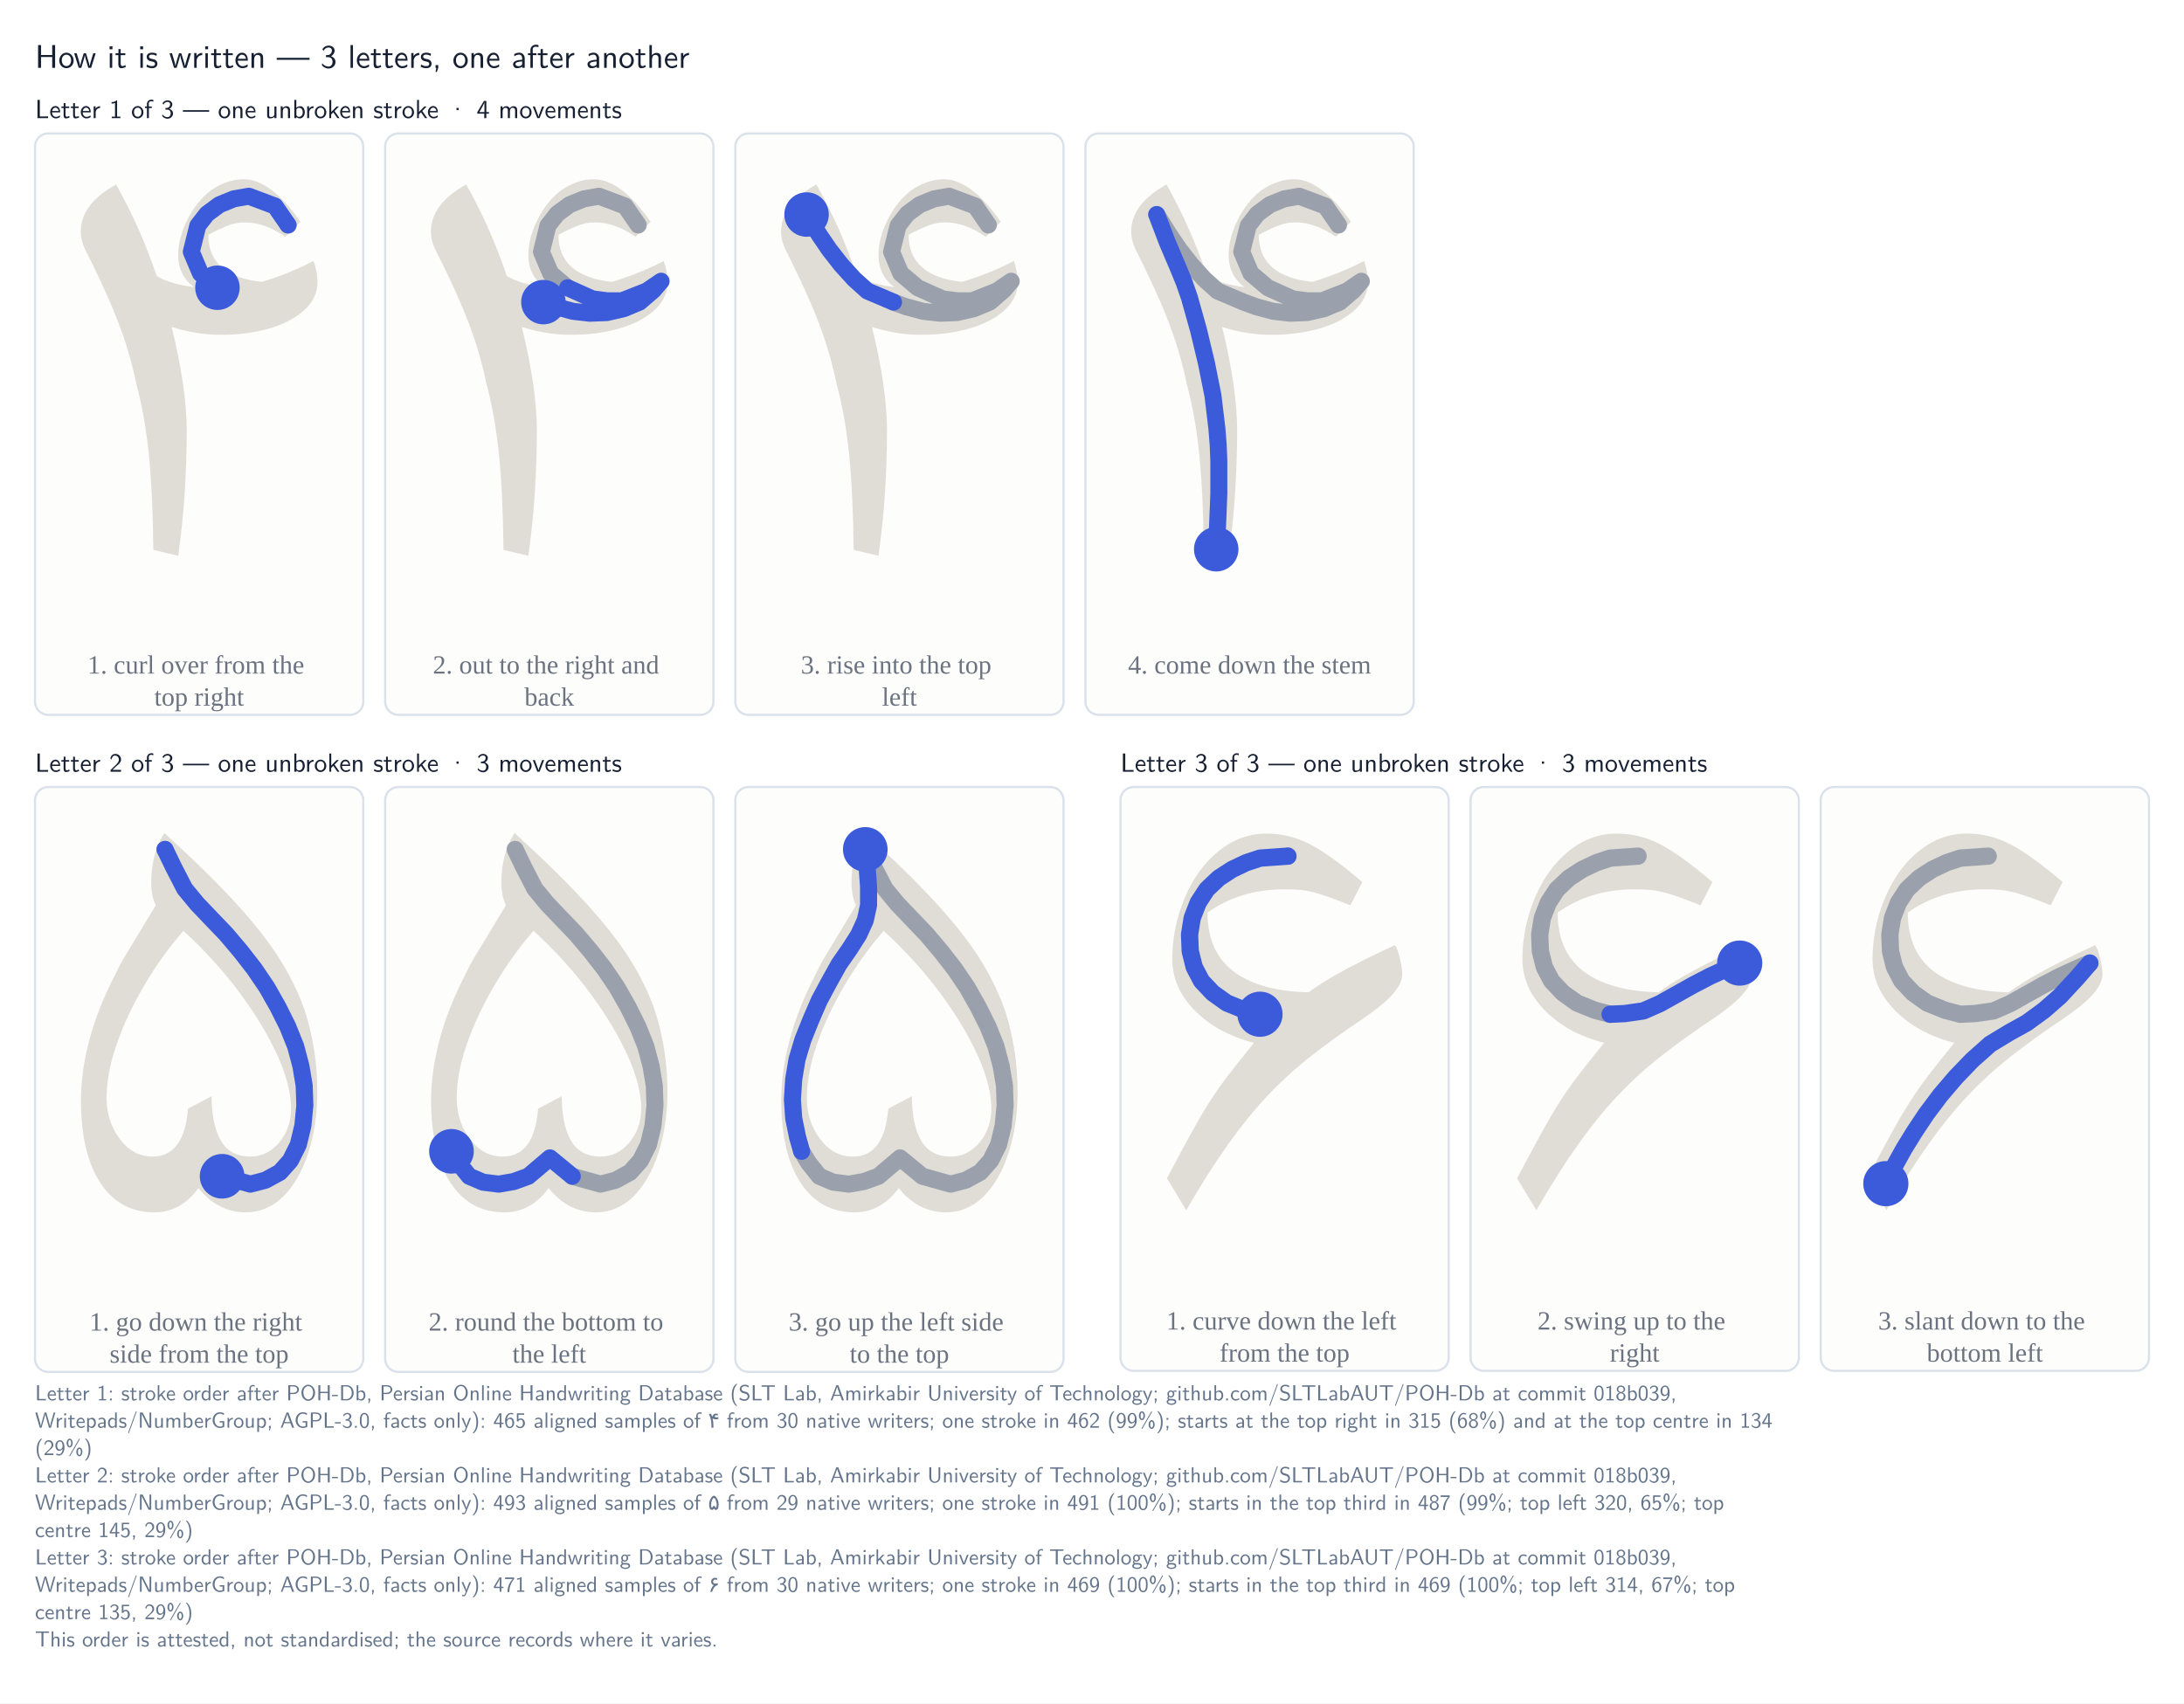
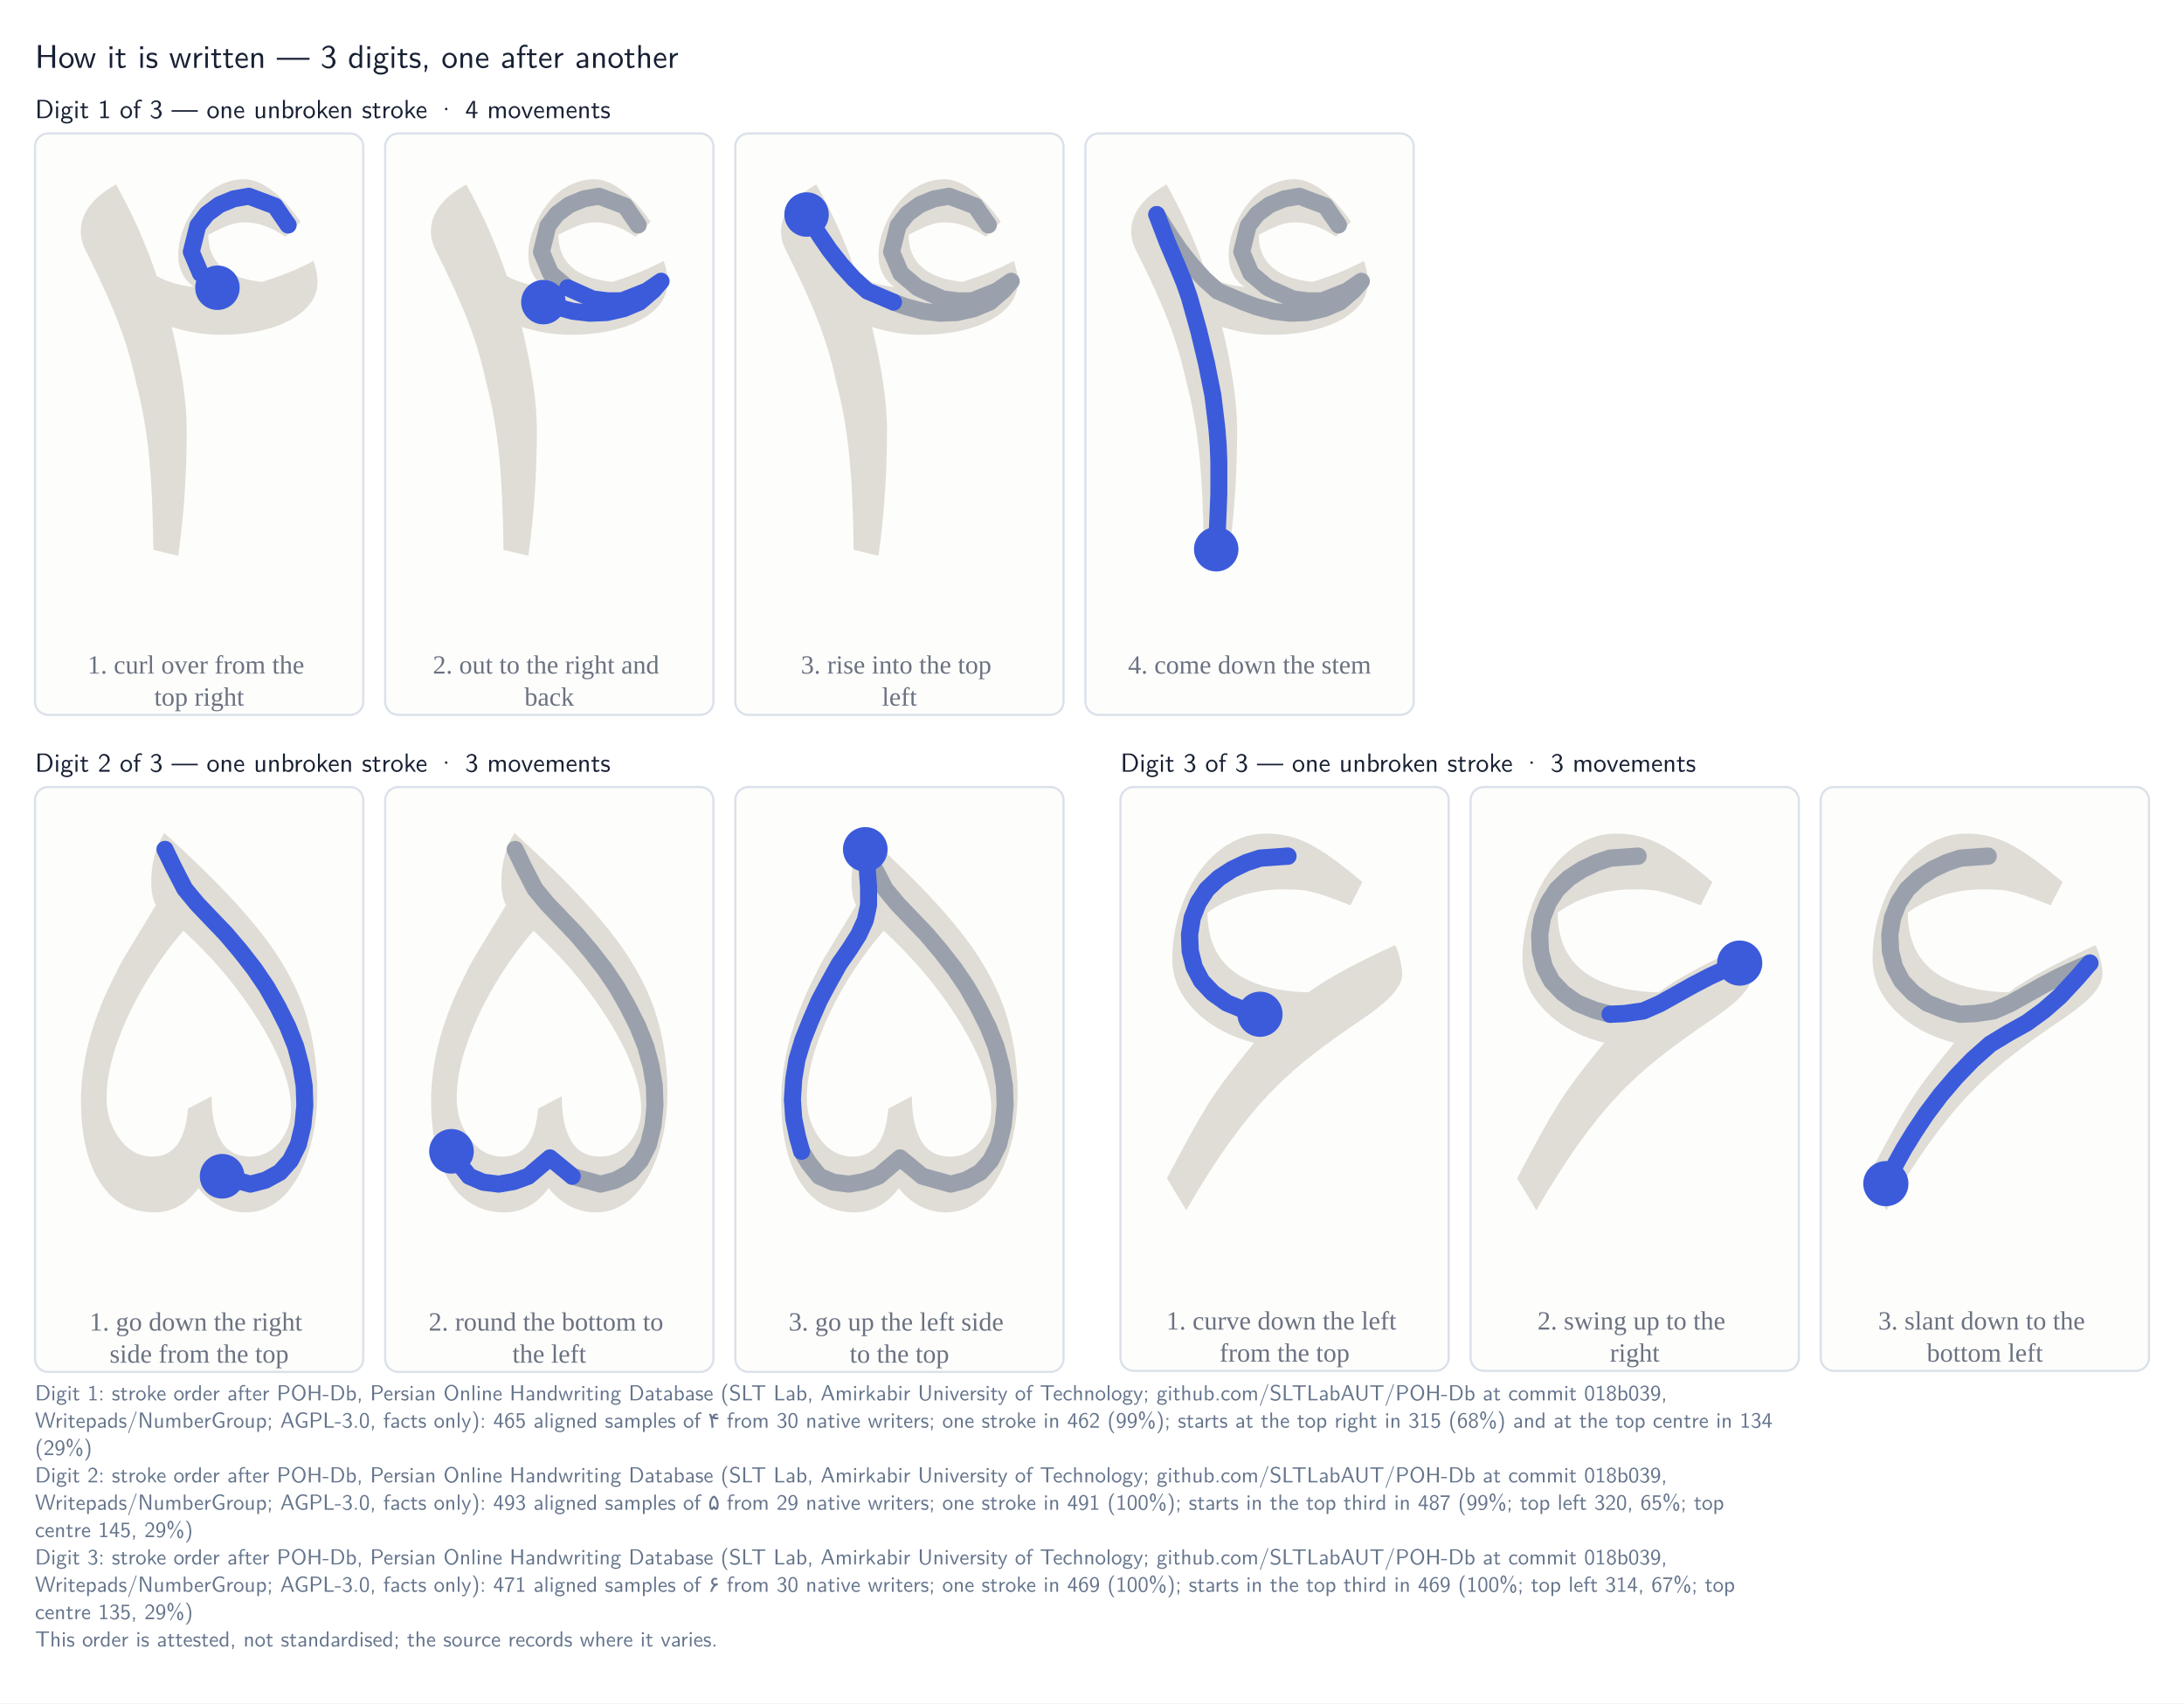
- <svg xmlns="http://www.w3.org/2000/svg" width="998" height="778.56" viewBox="0 0 998 778.56" role="img" aria-label="How to write ۴ ۵ ۶: 3 letters, ۴, ۵, ۶, one after another">
+ <svg xmlns="http://www.w3.org/2000/svg" width="998" height="778.56" viewBox="0 0 998 778.56" role="img" aria-label="How to write ۴ ۵ ۶: 3 digits, ۴, ۵, ۶, one after another">
  <rect x="0" y="0" width="998" height="778.56" fill="#ffffff" />
-   <text x="16" y="31" font-family="Latin Modern Sans, sans-serif" font-size="15" fill="#172033">How it is written — 3 letters, one after another</text>
-   <text x="16" y="54" font-family="Latin Modern Sans, sans-serif" font-size="12" fill="#172033">Letter 1 of 3 — one unbroken stroke · 4 movements</text>
+   <text x="16" y="31" font-family="Latin Modern Sans, sans-serif" font-size="15" fill="#172033">How it is written — 3 digits, one after another</text>
+   <text x="16" y="54" font-family="Latin Modern Sans, sans-serif" font-size="12" fill="#172033">Digit 1 of 3 — one unbroken stroke · 4 movements</text>
  <rect x="16" y="61" width="150" height="265.73" rx="6" fill="#fdfdfc" stroke="#dbe1ea" stroke-width="1" />
  <svg x="16" y="61" width="150" height="265.73" viewBox="-17 -646 502 889.3" preserveAspectRatio="xMidYMid meet" overflow="hidden">
    <g transform="scale(1,-1)">
      <path class="ductus__glyph" d="M202 0L164 9Q163 98 157 156Q151 214 138 263Q131 296 121.5 325.5Q112 355 97.5 388.5Q83 422 61 466Q53 481 53 496Q53 538 107 568Q126 534 141.5 499Q157 464 169 428Q181 421 195.5 417Q210 413 226 411Q202 429 202 460Q202 486 216 514Q230 542 252 559Q277 576 302 576Q343 576 389 511L366 488Q334 510 304 510Q291 510 279 505.5Q267 501 248 491Q248 459 269 441Q290 423 330 419Q350 425 370 433Q390 441 409 451Q415 433 415 419Q415 394 394.5 375.5Q374 357 340.5 347.5Q307 338 267 338Q230 338 192 350Q215 256 215 192Q215 146 212 98Q209 50 202 0Z" fill="#e0ddd6" fill-rule="nonzero" />
      <path class="ductus__done" d="M370 506 L370 506" fill="none" stroke="#9aa1ad" stroke-width="26" stroke-linecap="round" stroke-linejoin="round" />
      <path class="ductus__pen" d="M370 506 L350 535 L310 550 L287 546 L265 537 L246 523 L232 505 L222 465 L236 432 L262 410" fill="none" stroke="#3b5bdb" stroke-width="26" stroke-linecap="round" stroke-linejoin="round" />
      <circle class="ductus__tip" cx="262" cy="410" r="34" fill="#3b5bdb" />
    </g>
    <text class="ductus__caption" x="234" y="180.2" text-anchor="middle" font-size="40.2" fill="#6b7280">
      <tspan x="234" y="180.2">1. curl over from the</tspan>
      <tspan x="234" y="229.2">top right</tspan>
    </text>
  </svg>
  <rect x="176" y="61" width="150" height="265.73" rx="6" fill="#fdfdfc" stroke="#dbe1ea" stroke-width="1" />
  <svg x="176" y="61" width="150" height="265.73" viewBox="-17 -646 502 889.3" preserveAspectRatio="xMidYMid meet" overflow="hidden">
    <g transform="scale(1,-1)">
      <path class="ductus__glyph" d="M202 0L164 9Q163 98 157 156Q151 214 138 263Q131 296 121.5 325.5Q112 355 97.5 388.5Q83 422 61 466Q53 481 53 496Q53 538 107 568Q126 534 141.5 499Q157 464 169 428Q181 421 195.5 417Q210 413 226 411Q202 429 202 460Q202 486 216 514Q230 542 252 559Q277 576 302 576Q343 576 389 511L366 488Q334 510 304 510Q291 510 279 505.5Q267 501 248 491Q248 459 269 441Q290 423 330 419Q350 425 370 433Q390 441 409 451Q415 433 415 419Q415 394 394.5 375.5Q374 357 340.5 347.5Q307 338 267 338Q230 338 192 350Q215 256 215 192Q215 146 212 98Q209 50 202 0Z" fill="#e0ddd6" fill-rule="nonzero" />
      <path class="ductus__done" d="M370 506 L350 535 L310 550 L287 546 L265 537 L246 523 L232 505 L222 465 L236 432 L262 410 L262 410" fill="none" stroke="#9aa1ad" stroke-width="26" stroke-linecap="round" stroke-linejoin="round" />
      <path class="ductus__pen" d="M262 410 L300 393 L323 390 L345 390 L383 405 L405 420 L393 406 L372 388 L348 378 L322 372 L296 371 L270 374 L244 381 L225 388" fill="none" stroke="#3b5bdb" stroke-width="26" stroke-linecap="round" stroke-linejoin="round" />
      <circle class="ductus__tip" cx="225" cy="388" r="34" fill="#3b5bdb" />
    </g>
    <text class="ductus__caption" x="234" y="180.2" text-anchor="middle" font-size="40.2" fill="#6b7280">
      <tspan x="234" y="180.2">2. out to the right and</tspan>
      <tspan x="234" y="229.2">back</tspan>
    </text>
  </svg>
  <rect x="336" y="61" width="150" height="265.73" rx="6" fill="#fdfdfc" stroke="#dbe1ea" stroke-width="1" />
  <svg x="336" y="61" width="150" height="265.73" viewBox="-17 -646 502 889.3" preserveAspectRatio="xMidYMid meet" overflow="hidden">
    <g transform="scale(1,-1)">
      <path class="ductus__glyph" d="M202 0L164 9Q163 98 157 156Q151 214 138 263Q131 296 121.5 325.5Q112 355 97.5 388.5Q83 422 61 466Q53 481 53 496Q53 538 107 568Q126 534 141.5 499Q157 464 169 428Q181 421 195.5 417Q210 413 226 411Q202 429 202 460Q202 486 216 514Q230 542 252 559Q277 576 302 576Q343 576 389 511L366 488Q334 510 304 510Q291 510 279 505.5Q267 501 248 491Q248 459 269 441Q290 423 330 419Q350 425 370 433Q390 441 409 451Q415 433 415 419Q415 394 394.5 375.5Q374 357 340.5 347.5Q307 338 267 338Q230 338 192 350Q215 256 215 192Q215 146 212 98Q209 50 202 0Z" fill="#e0ddd6" fill-rule="nonzero" />
      <path class="ductus__done" d="M370 506 L350 535 L310 550 L287 546 L265 537 L246 523 L232 505 L222 465 L236 432 L262 410 L300 393 L323 390 L345 390 L383 405 L405 420 L393 406 L372 388 L348 378 L322 372 L296 371 L270 374 L244 381 L225 388 L225 388" fill="none" stroke="#9aa1ad" stroke-width="26" stroke-linecap="round" stroke-linejoin="round" />
      <path class="ductus__pen" d="M225 388 L185 405 L165 423 L145 445 L127 468 L112 490 L92 522" fill="none" stroke="#3b5bdb" stroke-width="26" stroke-linecap="round" stroke-linejoin="round" />
      <circle class="ductus__tip" cx="92" cy="522" r="34" fill="#3b5bdb" />
    </g>
    <text class="ductus__caption" x="234" y="180.2" text-anchor="middle" font-size="40.2" fill="#6b7280">
      <tspan x="234" y="180.2">3. rise into the top</tspan>
      <tspan x="234" y="229.2">left</tspan>
    </text>
  </svg>
  <rect x="496" y="61" width="150" height="265.73" rx="6" fill="#fdfdfc" stroke="#dbe1ea" stroke-width="1" />
  <svg x="496" y="61" width="150" height="265.73" viewBox="-17 -646 502 889.3" preserveAspectRatio="xMidYMid meet" overflow="hidden">
    <g transform="scale(1,-1)">
      <path class="ductus__glyph" d="M202 0L164 9Q163 98 157 156Q151 214 138 263Q131 296 121.5 325.5Q112 355 97.5 388.5Q83 422 61 466Q53 481 53 496Q53 538 107 568Q126 534 141.5 499Q157 464 169 428Q181 421 195.5 417Q210 413 226 411Q202 429 202 460Q202 486 216 514Q230 542 252 559Q277 576 302 576Q343 576 389 511L366 488Q334 510 304 510Q291 510 279 505.5Q267 501 248 491Q248 459 269 441Q290 423 330 419Q350 425 370 433Q390 441 409 451Q415 433 415 419Q415 394 394.5 375.5Q374 357 340.5 347.5Q307 338 267 338Q230 338 192 350Q215 256 215 192Q215 146 212 98Q209 50 202 0Z" fill="#e0ddd6" fill-rule="nonzero" />
      <path class="ductus__done" d="M370 506 L350 535 L310 550 L287 546 L265 537 L246 523 L232 505 L222 465 L236 432 L262 410 L300 393 L323 390 L345 390 L383 405 L405 420 L393 406 L372 388 L348 378 L322 372 L296 371 L270 374 L244 381 L225 388 L185 405 L165 423 L145 445 L127 468 L112 490 L92 522 L92 522" fill="none" stroke="#9aa1ad" stroke-width="26" stroke-linecap="round" stroke-linejoin="round" />
      <path class="ductus__pen" d="M92 522 L108 480 L125 440 L134 418 L142 395 L149 370 L156 345 L162 320 L168 295 L173 270 L178 245 L181 220 L184 195 L186 170 L187 145 L187 120 L187 95 L186 69 L185 45 L183 10" fill="none" stroke="#3b5bdb" stroke-width="26" stroke-linecap="round" stroke-linejoin="round" />
      <circle class="ductus__tip" cx="183" cy="10" r="34" fill="#3b5bdb" />
    </g>
    <text class="ductus__caption" x="234" y="180.2" text-anchor="middle" font-size="40.2" fill="#6b7280">
      <tspan x="234" y="180.2">4. come down the stem</tspan>
    </text>
  </svg>
-   <text x="16" y="352.73" font-family="Latin Modern Sans, sans-serif" font-size="12" fill="#172033">Letter 2 of 3 — one unbroken stroke · 3 movements</text>
+   <text x="16" y="352.73" font-family="Latin Modern Sans, sans-serif" font-size="12" fill="#172033">Digit 2 of 3 — one unbroken stroke · 3 movements</text>
  <rect x="16" y="359.73" width="150" height="267.33" rx="6" fill="#fdfdfc" stroke="#dbe1ea" stroke-width="1" />
  <svg x="16" y="359.73" width="150" height="267.33" viewBox="-23 -655 500 891.1" preserveAspectRatio="xMidYMid meet" overflow="hidden">
    <g transform="scale(1,-1)">
      <path class="ductus__glyph" d="M159 7Q106 7 76.5 52Q47 97 47 178Q47 222 60 270.5Q73 319 100 371Q106 384 112 394Q118 404 129 422Q140 440 161 475Q154 488 154 511Q154 531 159 550Q164 569 174 585Q241 524 283 478Q325 432 349 394Q373 356 387 317Q407 257 407 190Q407 141 393.5 98.5Q380 56 355 31Q330 7 298 7Q277 7 258.5 16.5Q240 26 226 44Q213 26 196 16.5Q179 7 159 7ZM156 92Q180 92 193.5 110Q207 128 210 165L246 184Q246 141 260 116.5Q274 92 305 92Q331 92 349 113.5Q367 135 367 165Q367 200 346.5 245.5Q326 291 289.5 340.5Q253 390 203 436Q170 398 143.5 353Q117 308 101.5 263.5Q86 219 86 181Q86 146 106 119Q126 92 156 92Z" fill="#e0ddd6" fill-rule="nonzero" />
      <path class="ductus__done" d="M175 560 L175 560" fill="none" stroke="#9aa1ad" stroke-width="26" stroke-linecap="round" stroke-linejoin="round" />
      <path class="ductus__pen" d="M175 560 L188 533 L205 500 L224 477 L245 455 L268 431 L290 405 L311 378 L330 350 L347 320 L362 290 L374 260 L382 230 L387 200 L388 170 L385 139 L378 110 L366 86 L350 68 L328 56 L305 50 L262 62" fill="none" stroke="#3b5bdb" stroke-width="26" stroke-linecap="round" stroke-linejoin="round" />
      <circle class="ductus__tip" cx="262" cy="62" r="34" fill="#3b5bdb" />
    </g>
    <text class="ductus__caption" x="227" y="173.1" text-anchor="middle" font-size="40.1" fill="#6b7280">
      <tspan x="227" y="173.1">1. go down the right</tspan>
      <tspan x="227" y="222">side from the top</tspan>
    </text>
  </svg>
  <rect x="176" y="359.73" width="150" height="267.33" rx="6" fill="#fdfdfc" stroke="#dbe1ea" stroke-width="1" />
  <svg x="176" y="359.73" width="150" height="267.33" viewBox="-23 -655 500 891.1" preserveAspectRatio="xMidYMid meet" overflow="hidden">
    <g transform="scale(1,-1)">
      <path class="ductus__glyph" d="M159 7Q106 7 76.5 52Q47 97 47 178Q47 222 60 270.5Q73 319 100 371Q106 384 112 394Q118 404 129 422Q140 440 161 475Q154 488 154 511Q154 531 159 550Q164 569 174 585Q241 524 283 478Q325 432 349 394Q373 356 387 317Q407 257 407 190Q407 141 393.5 98.5Q380 56 355 31Q330 7 298 7Q277 7 258.5 16.5Q240 26 226 44Q213 26 196 16.5Q179 7 159 7ZM156 92Q180 92 193.5 110Q207 128 210 165L246 184Q246 141 260 116.5Q274 92 305 92Q331 92 349 113.5Q367 135 367 165Q367 200 346.5 245.5Q326 291 289.5 340.5Q253 390 203 436Q170 398 143.5 353Q117 308 101.5 263.5Q86 219 86 181Q86 146 106 119Q126 92 156 92Z" fill="#e0ddd6" fill-rule="nonzero" />
      <path class="ductus__done" d="M175 560 L188 533 L205 500 L224 477 L245 455 L268 431 L290 405 L311 378 L330 350 L347 320 L362 290 L374 260 L382 230 L387 200 L388 170 L385 139 L378 110 L366 86 L350 68 L328 56 L305 50 L262 62 L262 62" fill="none" stroke="#9aa1ad" stroke-width="26" stroke-linecap="round" stroke-linejoin="round" />
      <path class="ductus__pen" d="M262 62 L228 90 L195 62 L173 54 L150 50 L126 53 L105 62 L89 82 L78 100 L78 100" fill="none" stroke="#3b5bdb" stroke-width="26" stroke-linecap="round" stroke-linejoin="round" />
      <circle class="ductus__tip" cx="78" cy="100" r="34" fill="#3b5bdb" />
    </g>
    <text class="ductus__caption" x="227" y="173.1" text-anchor="middle" font-size="40.1" fill="#6b7280">
      <tspan x="227" y="173.1">2. round the bottom to</tspan>
      <tspan x="227" y="222">the left</tspan>
    </text>
  </svg>
  <rect x="336" y="359.73" width="150" height="267.33" rx="6" fill="#fdfdfc" stroke="#dbe1ea" stroke-width="1" />
  <svg x="336" y="359.73" width="150" height="267.33" viewBox="-23 -655 500 891.1" preserveAspectRatio="xMidYMid meet" overflow="hidden">
    <g transform="scale(1,-1)">
      <path class="ductus__glyph" d="M159 7Q106 7 76.5 52Q47 97 47 178Q47 222 60 270.5Q73 319 100 371Q106 384 112 394Q118 404 129 422Q140 440 161 475Q154 488 154 511Q154 531 159 550Q164 569 174 585Q241 524 283 478Q325 432 349 394Q373 356 387 317Q407 257 407 190Q407 141 393.5 98.5Q380 56 355 31Q330 7 298 7Q277 7 258.5 16.5Q240 26 226 44Q213 26 196 16.5Q179 7 159 7ZM156 92Q180 92 193.5 110Q207 128 210 165L246 184Q246 141 260 116.5Q274 92 305 92Q331 92 349 113.5Q367 135 367 165Q367 200 346.5 245.5Q326 291 289.5 340.5Q253 390 203 436Q170 398 143.5 353Q117 308 101.5 263.5Q86 219 86 181Q86 146 106 119Q126 92 156 92Z" fill="#e0ddd6" fill-rule="nonzero" />
      <path class="ductus__done" d="M175 560 L188 533 L205 500 L224 477 L245 455 L268 431 L290 405 L311 378 L330 350 L347 320 L362 290 L374 260 L382 230 L387 200 L388 170 L385 139 L378 110 L366 86 L350 68 L328 56 L305 50 L262 62 L228 90 L195 62 L173 54 L150 50 L126 53 L105 62 L89 82 L78 100 L78 100" fill="none" stroke="#9aa1ad" stroke-width="26" stroke-linecap="round" stroke-linejoin="round" />
      <path class="ductus__pen" d="M78 100 L72 121 L66 150 L64 179 L66 210 L71 240 L80 270 L92 300 L105 330 L120 358 L135 385 L151 408 L165 430 L175 452 L180 475 L180 503 L178 530 L175 560" fill="none" stroke="#3b5bdb" stroke-width="26" stroke-linecap="round" stroke-linejoin="round" />
      <circle class="ductus__tip" cx="175" cy="560" r="34" fill="#3b5bdb" />
    </g>
    <text class="ductus__caption" x="227" y="173.1" text-anchor="middle" font-size="40.1" fill="#6b7280">
      <tspan x="227" y="173.1">3. go up the left side</tspan>
      <tspan x="227" y="222">to the top</tspan>
    </text>
  </svg>
-   <text x="512" y="352.73" font-family="Latin Modern Sans, sans-serif" font-size="12" fill="#172033">Letter 3 of 3 — one unbroken stroke · 3 movements</text>
+   <text x="512" y="352.73" font-family="Latin Modern Sans, sans-serif" font-size="12" fill="#172033">Digit 3 of 3 — one unbroken stroke · 3 movements</text>
  <rect x="512" y="359.73" width="150" height="266.84" rx="6" fill="#fdfdfc" stroke="#dbe1ea" stroke-width="1" />
  <svg x="512" y="359.73" width="150" height="266.84" viewBox="-10 -637 494 878.8" preserveAspectRatio="xMidYMid meet" overflow="hidden">
    <g transform="scale(1,-1)">
      <path class="ductus__glyph" d="M89 0L60 48Q80 86 94.5 112.5Q109 139 122.5 160.5Q136 182 152.5 203.5Q169 225 191 252Q136 266 102 300.5Q68 335 68 378Q68 425 86.5 469.5Q105 514 137 540Q170 567 210 567Q244 567 275 551Q306 535 354 494L336 459Q306 471 289.5 476Q273 481 262 482Q251 483 236 483Q170 483 121 448Q121 373 185 345Q221 329 273 328Q291 341 311 352.5Q331 364 354 375.5Q377 387 403 399Q407 394 410.5 379Q414 364 414 355Q414 346 407.5 335.5Q401 325 388 313.5Q375 302 356 289Q311 259 275.5 231Q240 203 210.5 171.5Q181 140 151.5 98.5Q122 57 89 0Z" fill="#e0ddd6" fill-rule="nonzero" />
      <path class="ductus__done" d="M242 533 L242 533" fill="none" stroke="#9aa1ad" stroke-width="26" stroke-linecap="round" stroke-linejoin="round" />
      <path class="ductus__pen" d="M242 533 L200 530 L179 523 L158 513 L138 500 L120 483 L107 463 L98 440 L94 415 L95 390 L101 366 L112 345 L129 327 L150 312 L177 301 L200 295" fill="none" stroke="#3b5bdb" stroke-width="26" stroke-linecap="round" stroke-linejoin="round" />
      <circle class="ductus__tip" cx="200" cy="295" r="34" fill="#3b5bdb" />
    </g>
    <text class="ductus__caption" x="237" y="179.6" text-anchor="middle" font-size="39.6" fill="#6b7280">
      <tspan x="237" y="179.6">1. curve down the left</tspan>
      <tspan x="237" y="227.9">from the top</tspan>
    </text>
  </svg>
  <rect x="672" y="359.73" width="150" height="266.84" rx="6" fill="#fdfdfc" stroke="#dbe1ea" stroke-width="1" />
  <svg x="672" y="359.73" width="150" height="266.84" viewBox="-10 -637 494 878.8" preserveAspectRatio="xMidYMid meet" overflow="hidden">
    <g transform="scale(1,-1)">
      <path class="ductus__glyph" d="M89 0L60 48Q80 86 94.5 112.5Q109 139 122.5 160.5Q136 182 152.5 203.5Q169 225 191 252Q136 266 102 300.5Q68 335 68 378Q68 425 86.5 469.5Q105 514 137 540Q170 567 210 567Q244 567 275 551Q306 535 354 494L336 459Q306 471 289.5 476Q273 481 262 482Q251 483 236 483Q170 483 121 448Q121 373 185 345Q221 329 273 328Q291 341 311 352.5Q331 364 354 375.5Q377 387 403 399Q407 394 410.5 379Q414 364 414 355Q414 346 407.5 335.5Q401 325 388 313.5Q375 302 356 289Q311 259 275.5 231Q240 203 210.5 171.5Q181 140 151.5 98.5Q122 57 89 0Z" fill="#e0ddd6" fill-rule="nonzero" />
      <path class="ductus__done" d="M242 533 L200 530 L179 523 L158 513 L138 500 L120 483 L107 463 L98 440 L94 415 L95 390 L101 366 L112 345 L129 327 L150 312 L177 301 L200 295 L200 295" fill="none" stroke="#9aa1ad" stroke-width="26" stroke-linecap="round" stroke-linejoin="round" />
      <path class="ductus__pen" d="M200 295 L222 296 L250 300 L275 311 L300 325 L325 339 L350 352 L376 364 L395 372" fill="none" stroke="#3b5bdb" stroke-width="26" stroke-linecap="round" stroke-linejoin="round" />
      <circle class="ductus__tip" cx="395" cy="372" r="34" fill="#3b5bdb" />
    </g>
    <text class="ductus__caption" x="237" y="179.6" text-anchor="middle" font-size="39.6" fill="#6b7280">
      <tspan x="237" y="179.6">2. swing up to the</tspan>
      <tspan x="237" y="227.9">right</tspan>
    </text>
  </svg>
  <rect x="832" y="359.73" width="150" height="266.84" rx="6" fill="#fdfdfc" stroke="#dbe1ea" stroke-width="1" />
  <svg x="832" y="359.73" width="150" height="266.84" viewBox="-10 -637 494 878.8" preserveAspectRatio="xMidYMid meet" overflow="hidden">
    <g transform="scale(1,-1)">
      <path class="ductus__glyph" d="M89 0L60 48Q80 86 94.5 112.5Q109 139 122.5 160.5Q136 182 152.5 203.5Q169 225 191 252Q136 266 102 300.5Q68 335 68 378Q68 425 86.5 469.5Q105 514 137 540Q170 567 210 567Q244 567 275 551Q306 535 354 494L336 459Q306 471 289.5 476Q273 481 262 482Q251 483 236 483Q170 483 121 448Q121 373 185 345Q221 329 273 328Q291 341 311 352.5Q331 364 354 375.5Q377 387 403 399Q407 394 410.5 379Q414 364 414 355Q414 346 407.5 335.5Q401 325 388 313.5Q375 302 356 289Q311 259 275.5 231Q240 203 210.5 171.5Q181 140 151.5 98.5Q122 57 89 0Z" fill="#e0ddd6" fill-rule="nonzero" />
      <path class="ductus__done" d="M242 533 L200 530 L179 523 L158 513 L138 500 L120 483 L107 463 L98 440 L94 415 L95 390 L101 366 L112 345 L129 327 L150 312 L177 301 L200 295 L222 296 L250 300 L275 311 L300 325 L325 339 L350 352 L376 364 L395 372 L395 372" fill="none" stroke="#9aa1ad" stroke-width="26" stroke-linecap="round" stroke-linejoin="round" />
      <path class="ductus__pen" d="M395 372 L376 350 L350 322 L326 301 L300 282 L273 267 L245 250 L218 226 L193 200 L170 173 L149 145 L131 118 L115 92 L99 63 L88 40" fill="none" stroke="#3b5bdb" stroke-width="26" stroke-linecap="round" stroke-linejoin="round" />
      <circle class="ductus__tip" cx="88" cy="40" r="34" fill="#3b5bdb" />
    </g>
    <text class="ductus__caption" x="237" y="179.6" text-anchor="middle" font-size="39.6" fill="#6b7280">
      <tspan x="237" y="179.6">3. slant down to the</tspan>
      <tspan x="237" y="227.9">bottom left</tspan>
    </text>
  </svg>
-   <text x="16" y="640.06" font-family="Latin Modern Sans, sans-serif" font-size="10" fill="#64748b">Letter 1: stroke order after POH-Db, Persian Online Handwriting Database (SLT Lab, Amirkabir University of Technology; github.com/SLTLabAUT/POH-Db at commit 018b039,</text>
+   <text x="16" y="640.06" font-family="Latin Modern Sans, sans-serif" font-size="10" fill="#64748b">Digit 1: stroke order after POH-Db, Persian Online Handwriting Database (SLT Lab, Amirkabir University of Technology; github.com/SLTLabAUT/POH-Db at commit 018b039,</text>
  <text x="16" y="652.56" font-family="Latin Modern Sans, sans-serif" font-size="10" fill="#64748b">Writepads/NumberGroup; AGPL-3.0, facts only): 465 aligned samples of ۴ from 30 native writers; one stroke in 462 (99%); starts at the top right in 315 (68%) and at the top centre in 134</text>
  <text x="16" y="665.06" font-family="Latin Modern Sans, sans-serif" font-size="10" fill="#64748b">(29%)</text>
-   <text x="16" y="677.56" font-family="Latin Modern Sans, sans-serif" font-size="10" fill="#64748b">Letter 2: stroke order after POH-Db, Persian Online Handwriting Database (SLT Lab, Amirkabir University of Technology; github.com/SLTLabAUT/POH-Db at commit 018b039,</text>
+   <text x="16" y="677.56" font-family="Latin Modern Sans, sans-serif" font-size="10" fill="#64748b">Digit 2: stroke order after POH-Db, Persian Online Handwriting Database (SLT Lab, Amirkabir University of Technology; github.com/SLTLabAUT/POH-Db at commit 018b039,</text>
  <text x="16" y="690.06" font-family="Latin Modern Sans, sans-serif" font-size="10" fill="#64748b">Writepads/NumberGroup; AGPL-3.0, facts only): 493 aligned samples of ۵ from 29 native writers; one stroke in 491 (100%); starts in the top third in 487 (99%; top left 320, 65%; top</text>
  <text x="16" y="702.56" font-family="Latin Modern Sans, sans-serif" font-size="10" fill="#64748b">centre 145, 29%)</text>
-   <text x="16" y="715.06" font-family="Latin Modern Sans, sans-serif" font-size="10" fill="#64748b">Letter 3: stroke order after POH-Db, Persian Online Handwriting Database (SLT Lab, Amirkabir University of Technology; github.com/SLTLabAUT/POH-Db at commit 018b039,</text>
+   <text x="16" y="715.06" font-family="Latin Modern Sans, sans-serif" font-size="10" fill="#64748b">Digit 3: stroke order after POH-Db, Persian Online Handwriting Database (SLT Lab, Amirkabir University of Technology; github.com/SLTLabAUT/POH-Db at commit 018b039,</text>
  <text x="16" y="727.56" font-family="Latin Modern Sans, sans-serif" font-size="10" fill="#64748b">Writepads/NumberGroup; AGPL-3.0, facts only): 471 aligned samples of ۶ from 30 native writers; one stroke in 469 (100%); starts in the top third in 469 (100%; top left 314, 67%; top</text>
  <text x="16" y="740.06" font-family="Latin Modern Sans, sans-serif" font-size="10" fill="#64748b">centre 135, 29%)</text>
  <text x="16" y="752.56" font-family="Latin Modern Sans, sans-serif" font-size="10" fill="#64748b">This order is attested, not standardised; the source records where it varies.</text>
</svg>
